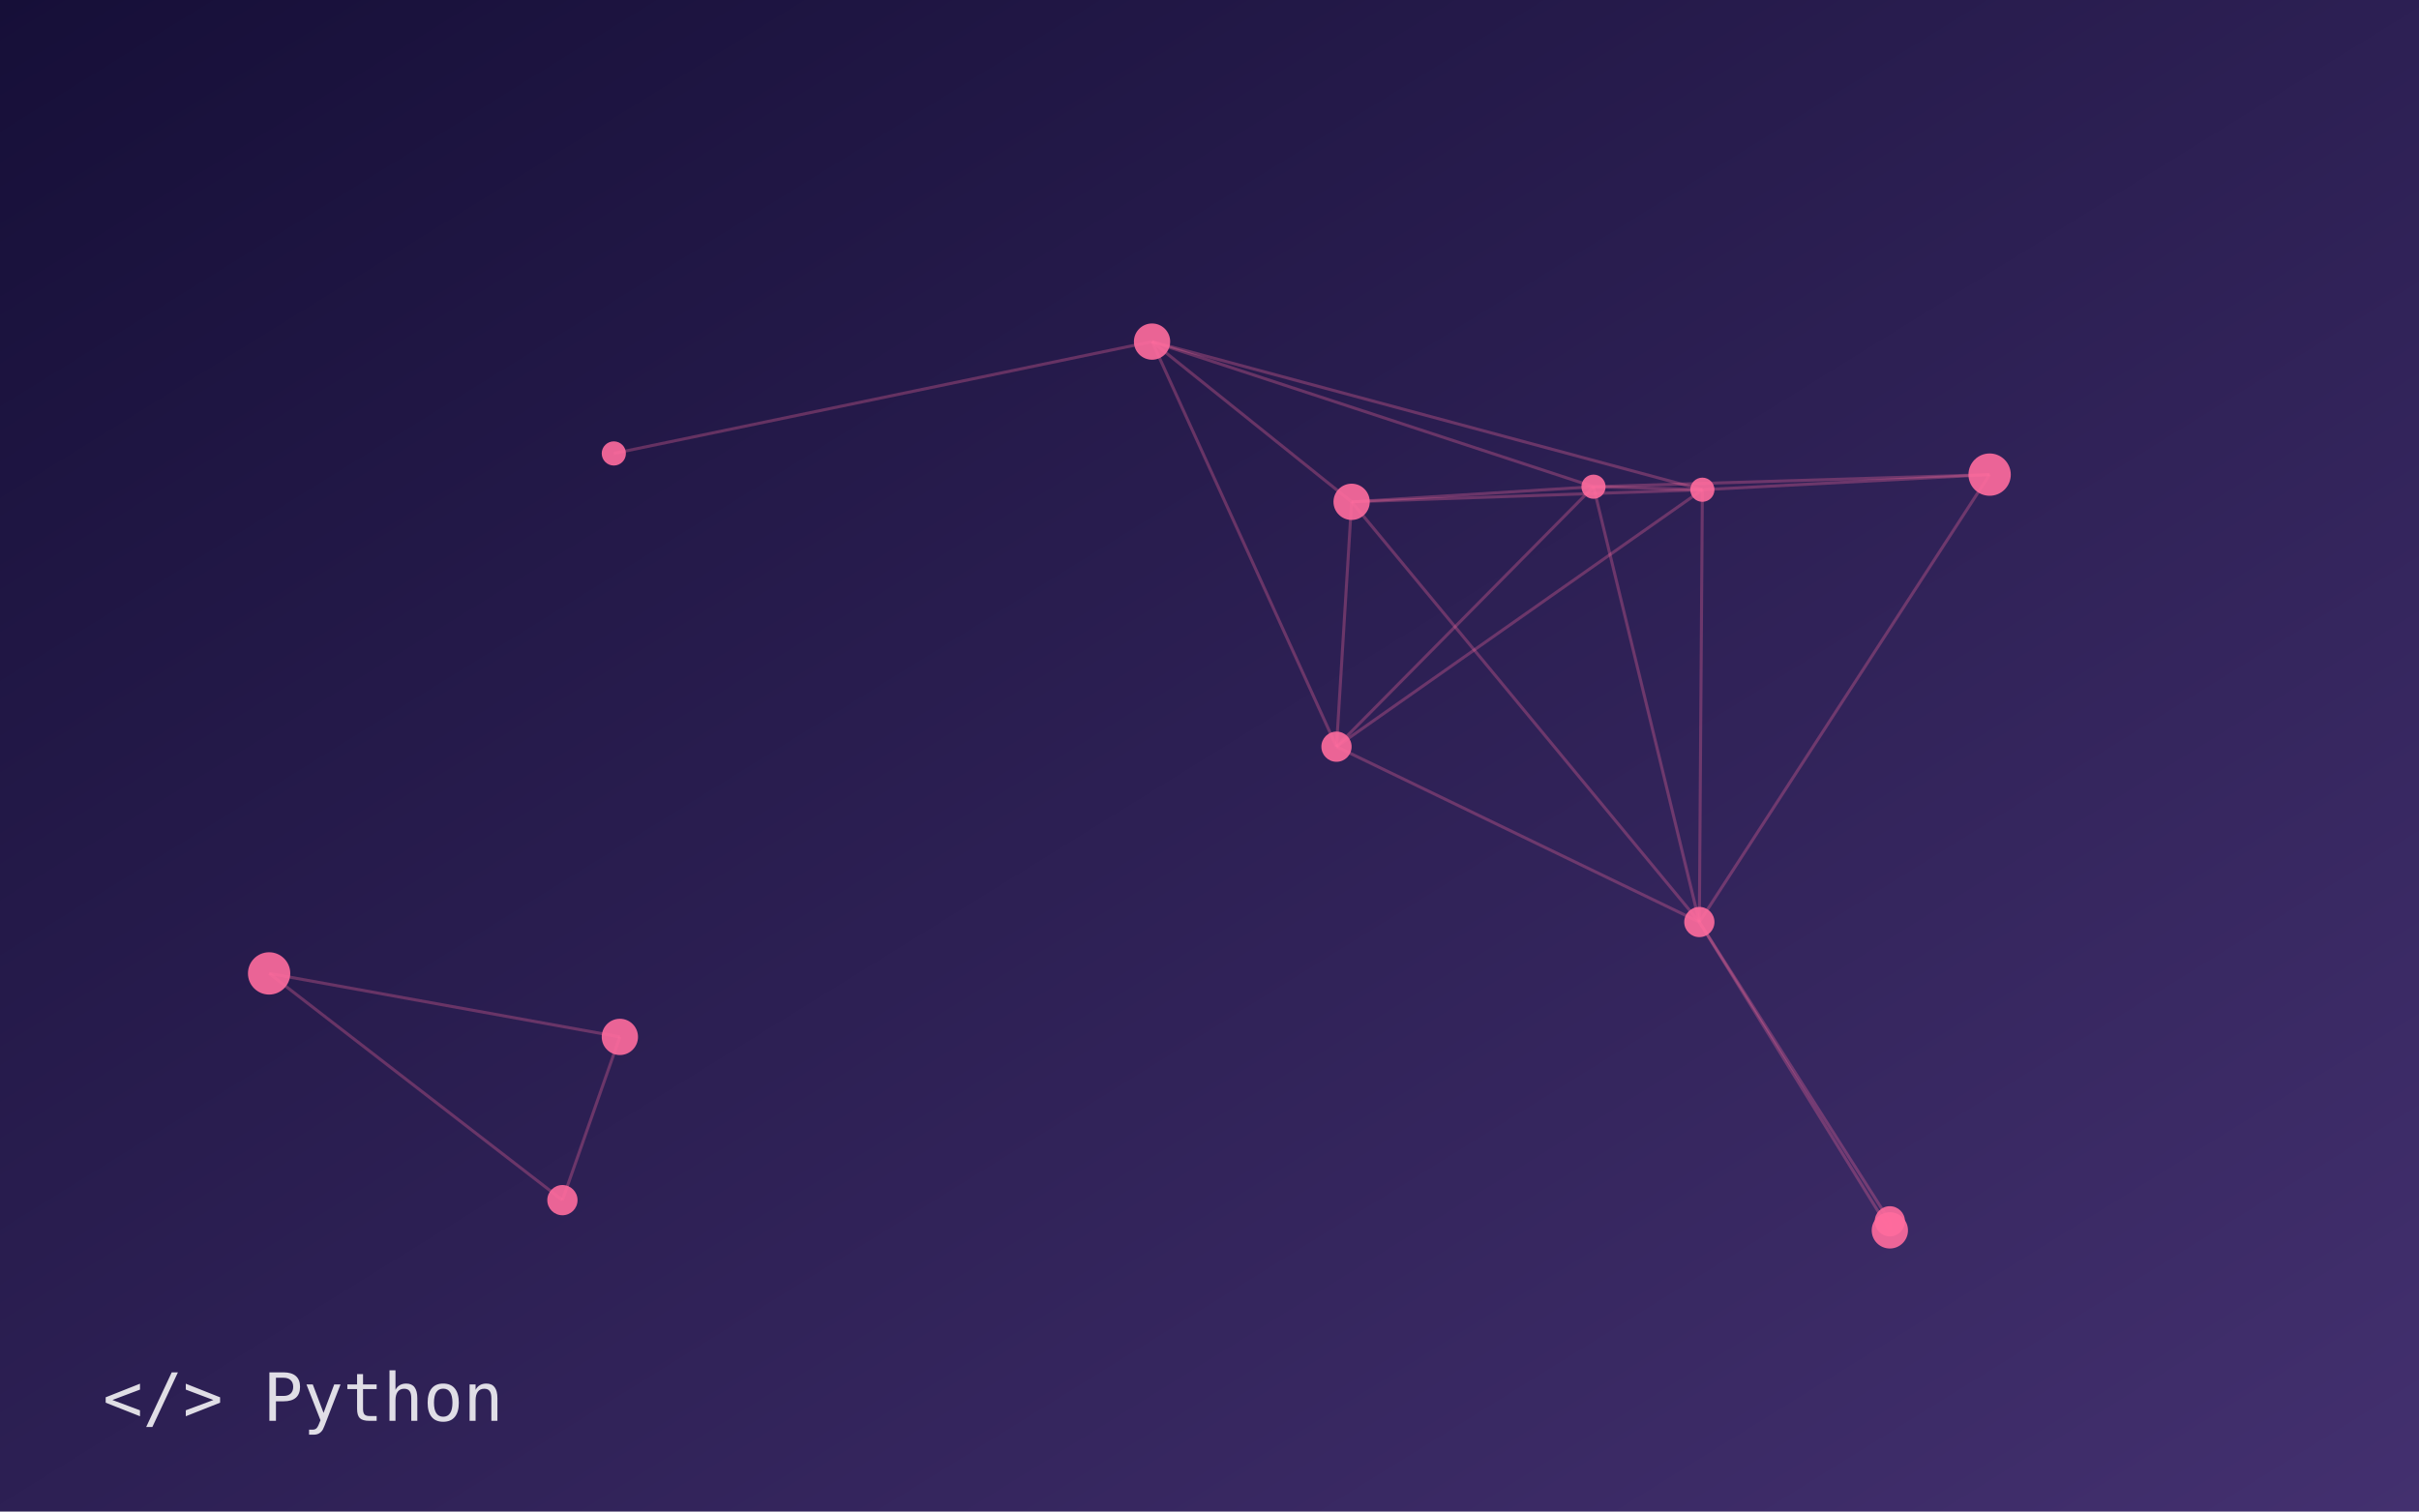
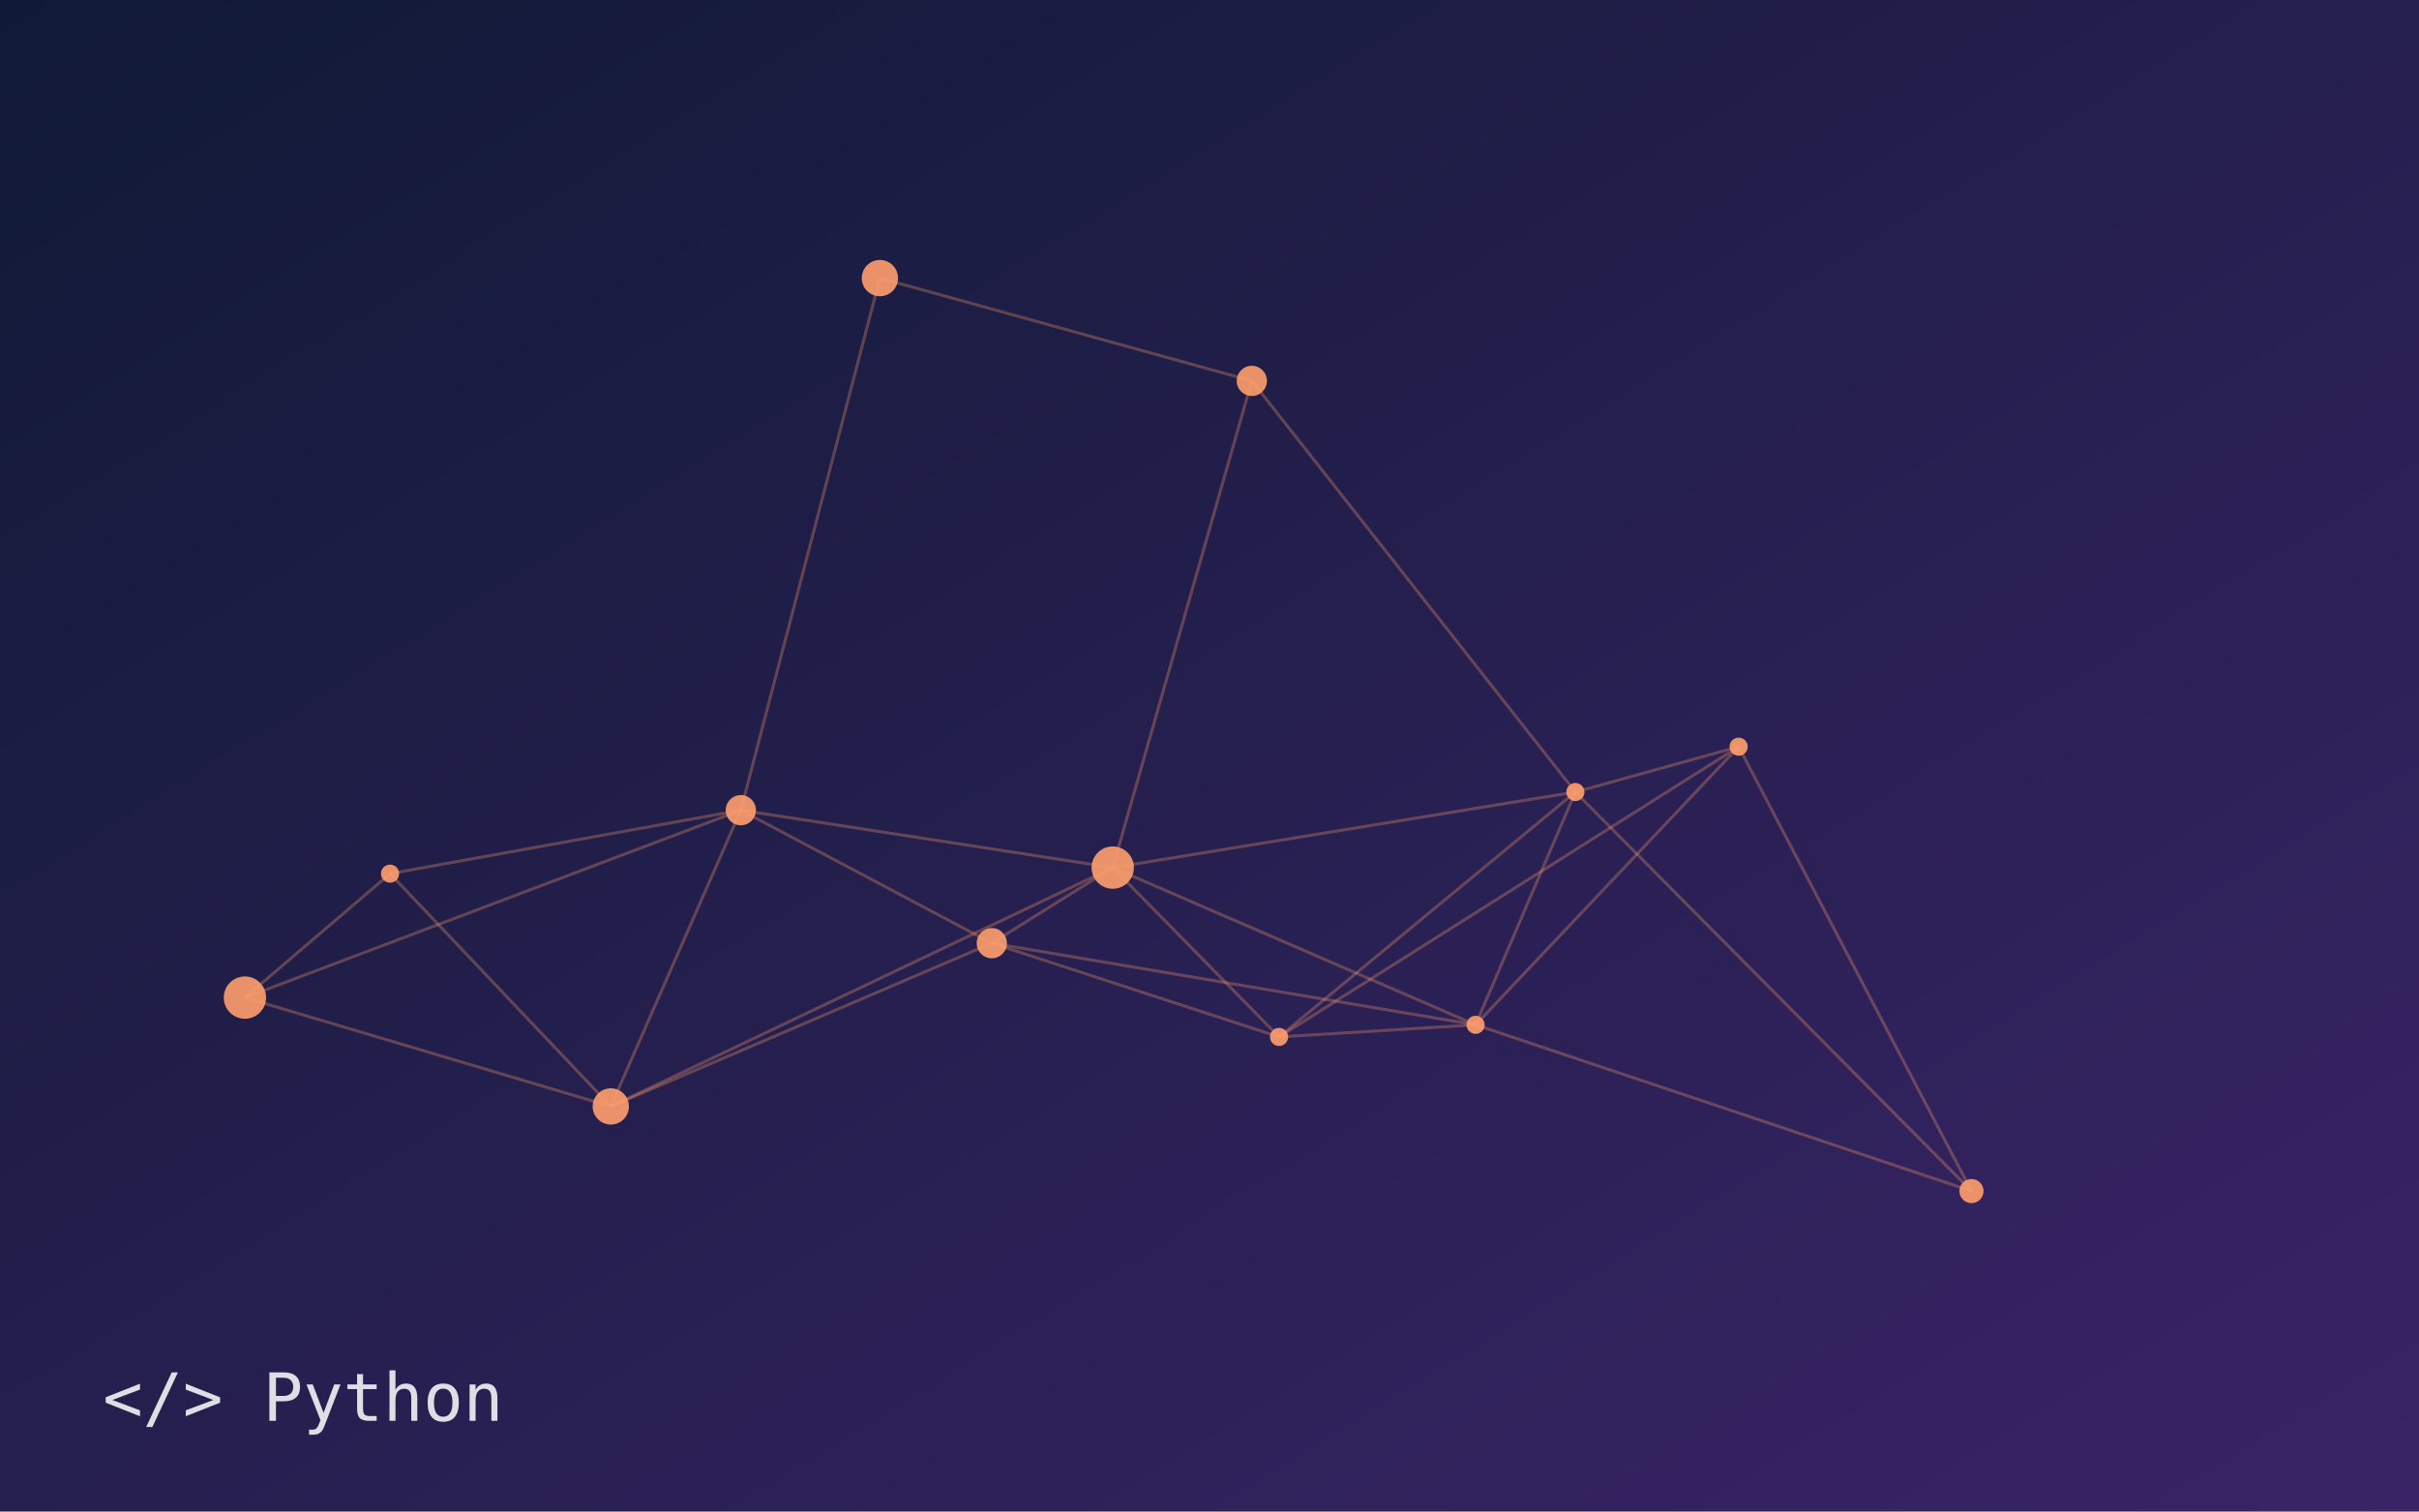
<svg xmlns="http://www.w3.org/2000/svg" viewBox="0 0 800 500" preserveAspectRatio="xMidYMid slice">
  <defs>
    <linearGradient id="bg" x1="0" y1="0" x2="1" y2="1">
-       <stop offset="0" stop-color="#160f38" />
-       <stop offset="1" stop-color="#43306f" />
+       <stop offset="0" stop-color="#101a36" />
+       <stop offset="1" stop-color="#3a2467" />
    </linearGradient>
  </defs>
  <rect width="800" height="500" fill="url(#bg)" />
-   <line x1="625" y1="407" x2="625" y2="404" stroke="#ff6b9d" stroke-width="1" opacity="0.30" />
-   <line x1="625" y1="407" x2="562" y2="305" stroke="#ff6b9d" stroke-width="1" opacity="0.30" />
-   <line x1="658" y1="157" x2="562" y2="305" stroke="#ff6b9d" stroke-width="1" opacity="0.30" />
-   <line x1="658" y1="157" x2="527" y2="161" stroke="#ff6b9d" stroke-width="1" opacity="0.30" />
-   <line x1="658" y1="157" x2="563" y2="162" stroke="#ff6b9d" stroke-width="1" opacity="0.30" />
-   <line x1="442" y1="247" x2="381" y2="113" stroke="#ff6b9d" stroke-width="1" opacity="0.30" />
-   <line x1="442" y1="247" x2="562" y2="305" stroke="#ff6b9d" stroke-width="1" opacity="0.30" />
-   <line x1="442" y1="247" x2="527" y2="161" stroke="#ff6b9d" stroke-width="1" opacity="0.30" />
-   <line x1="442" y1="247" x2="563" y2="162" stroke="#ff6b9d" stroke-width="1" opacity="0.30" />
-   <line x1="442" y1="247" x2="447" y2="166" stroke="#ff6b9d" stroke-width="1" opacity="0.30" />
-   <line x1="625" y1="404" x2="562" y2="305" stroke="#ff6b9d" stroke-width="1" opacity="0.30" />
-   <line x1="381" y1="113" x2="527" y2="161" stroke="#ff6b9d" stroke-width="1" opacity="0.30" />
-   <line x1="381" y1="113" x2="203" y2="150" stroke="#ff6b9d" stroke-width="1" opacity="0.30" />
-   <line x1="381" y1="113" x2="563" y2="162" stroke="#ff6b9d" stroke-width="1" opacity="0.30" />
-   <line x1="381" y1="113" x2="447" y2="166" stroke="#ff6b9d" stroke-width="1" opacity="0.30" />
-   <line x1="562" y1="305" x2="527" y2="161" stroke="#ff6b9d" stroke-width="1" opacity="0.30" />
-   <line x1="562" y1="305" x2="563" y2="162" stroke="#ff6b9d" stroke-width="1" opacity="0.30" />
-   <line x1="562" y1="305" x2="447" y2="166" stroke="#ff6b9d" stroke-width="1" opacity="0.30" />
-   <line x1="527" y1="161" x2="563" y2="162" stroke="#ff6b9d" stroke-width="1" opacity="0.30" />
-   <line x1="527" y1="161" x2="447" y2="166" stroke="#ff6b9d" stroke-width="1" opacity="0.30" />
-   <line x1="205" y1="343" x2="89" y2="322" stroke="#ff6b9d" stroke-width="1" opacity="0.30" />
-   <line x1="205" y1="343" x2="186" y2="397" stroke="#ff6b9d" stroke-width="1" opacity="0.30" />
-   <line x1="563" y1="162" x2="447" y2="166" stroke="#ff6b9d" stroke-width="1" opacity="0.30" />
-   <line x1="89" y1="322" x2="186" y2="397" stroke="#ff6b9d" stroke-width="1" opacity="0.30" />
-   <circle cx="625" cy="407" r="6" fill="#ff6b9d" opacity="0.9" />
-   <circle cx="658" cy="157" r="7" fill="#ff6b9d" opacity="0.9" />
-   <circle cx="442" cy="247" r="5" fill="#ff6b9d" opacity="0.9" />
-   <circle cx="625" cy="404" r="5" fill="#ff6b9d" opacity="0.9" />
-   <circle cx="381" cy="113" r="6" fill="#ff6b9d" opacity="0.9" />
-   <circle cx="562" cy="305" r="5" fill="#ff6b9d" opacity="0.9" />
-   <circle cx="527" cy="161" r="4" fill="#ff6b9d" opacity="0.9" />
-   <circle cx="203" cy="150" r="4" fill="#ff6b9d" opacity="0.9" />
-   <circle cx="205" cy="343" r="6" fill="#ff6b9d" opacity="0.9" />
-   <circle cx="563" cy="162" r="4" fill="#ff6b9d" opacity="0.9" />
-   <circle cx="89" cy="322" r="7" fill="#ff6b9d" opacity="0.9" />
-   <circle cx="447" cy="166" r="6" fill="#ff6b9d" opacity="0.9" />
-   <circle cx="186" cy="397" r="5" fill="#ff6b9d" opacity="0.9" />
+   <line x1="81" y1="330" x2="202" y2="366" stroke="#ff9e6d" stroke-width="1" opacity="0.30" />
+   <line x1="81" y1="330" x2="129" y2="289" stroke="#ff9e6d" stroke-width="1" opacity="0.30" />
+   <line x1="81" y1="330" x2="245" y2="268" stroke="#ff9e6d" stroke-width="1" opacity="0.30" />
+   <line x1="414" y1="126" x2="291" y2="92" stroke="#ff9e6d" stroke-width="1" opacity="0.30" />
+   <line x1="414" y1="126" x2="521" y2="262" stroke="#ff9e6d" stroke-width="1" opacity="0.30" />
+   <line x1="414" y1="126" x2="368" y2="287" stroke="#ff9e6d" stroke-width="1" opacity="0.30" />
+   <line x1="423" y1="343" x2="521" y2="262" stroke="#ff9e6d" stroke-width="1" opacity="0.30" />
+   <line x1="423" y1="343" x2="575" y2="247" stroke="#ff9e6d" stroke-width="1" opacity="0.30" />
+   <line x1="423" y1="343" x2="488" y2="339" stroke="#ff9e6d" stroke-width="1" opacity="0.30" />
+   <line x1="423" y1="343" x2="328" y2="312" stroke="#ff9e6d" stroke-width="1" opacity="0.30" />
+   <line x1="423" y1="343" x2="368" y2="287" stroke="#ff9e6d" stroke-width="1" opacity="0.30" />
+   <line x1="291" y1="92" x2="245" y2="268" stroke="#ff9e6d" stroke-width="1" opacity="0.30" />
+   <line x1="521" y1="262" x2="652" y2="394" stroke="#ff9e6d" stroke-width="1" opacity="0.30" />
+   <line x1="521" y1="262" x2="575" y2="247" stroke="#ff9e6d" stroke-width="1" opacity="0.30" />
+   <line x1="521" y1="262" x2="488" y2="339" stroke="#ff9e6d" stroke-width="1" opacity="0.30" />
+   <line x1="521" y1="262" x2="368" y2="287" stroke="#ff9e6d" stroke-width="1" opacity="0.30" />
+   <line x1="202" y1="366" x2="129" y2="289" stroke="#ff9e6d" stroke-width="1" opacity="0.30" />
+   <line x1="202" y1="366" x2="245" y2="268" stroke="#ff9e6d" stroke-width="1" opacity="0.30" />
+   <line x1="202" y1="366" x2="328" y2="312" stroke="#ff9e6d" stroke-width="1" opacity="0.30" />
+   <line x1="202" y1="366" x2="368" y2="287" stroke="#ff9e6d" stroke-width="1" opacity="0.30" />
+   <line x1="129" y1="289" x2="245" y2="268" stroke="#ff9e6d" stroke-width="1" opacity="0.30" />
+   <line x1="652" y1="394" x2="575" y2="247" stroke="#ff9e6d" stroke-width="1" opacity="0.30" />
+   <line x1="652" y1="394" x2="488" y2="339" stroke="#ff9e6d" stroke-width="1" opacity="0.30" />
+   <line x1="245" y1="268" x2="328" y2="312" stroke="#ff9e6d" stroke-width="1" opacity="0.30" />
+   <line x1="245" y1="268" x2="368" y2="287" stroke="#ff9e6d" stroke-width="1" opacity="0.30" />
+   <line x1="575" y1="247" x2="488" y2="339" stroke="#ff9e6d" stroke-width="1" opacity="0.30" />
+   <line x1="488" y1="339" x2="328" y2="312" stroke="#ff9e6d" stroke-width="1" opacity="0.30" />
+   <line x1="488" y1="339" x2="368" y2="287" stroke="#ff9e6d" stroke-width="1" opacity="0.30" />
+   <line x1="328" y1="312" x2="368" y2="287" stroke="#ff9e6d" stroke-width="1" opacity="0.30" />
+   <circle cx="81" cy="330" r="7" fill="#ff9e6d" opacity="0.9" />
+   <circle cx="414" cy="126" r="5" fill="#ff9e6d" opacity="0.9" />
+   <circle cx="423" cy="343" r="3" fill="#ff9e6d" opacity="0.9" />
+   <circle cx="291" cy="92" r="6" fill="#ff9e6d" opacity="0.9" />
+   <circle cx="521" cy="262" r="3" fill="#ff9e6d" opacity="0.9" />
+   <circle cx="202" cy="366" r="6" fill="#ff9e6d" opacity="0.9" />
+   <circle cx="129" cy="289" r="3" fill="#ff9e6d" opacity="0.9" />
+   <circle cx="652" cy="394" r="4" fill="#ff9e6d" opacity="0.9" />
+   <circle cx="245" cy="268" r="5" fill="#ff9e6d" opacity="0.9" />
+   <circle cx="575" cy="247" r="3" fill="#ff9e6d" opacity="0.9" />
+   <circle cx="488" cy="339" r="3" fill="#ff9e6d" opacity="0.9" />
+   <circle cx="328" cy="312" r="5" fill="#ff9e6d" opacity="0.9" />
+   <circle cx="368" cy="287" r="7" fill="#ff9e6d" opacity="0.9" />
  <text x="34" y="470" font-family="ui-monospace,Menlo,Consolas,monospace" font-size="22" fill="#ffffff" opacity="0.85">&lt;/&gt; Python</text>
</svg>
